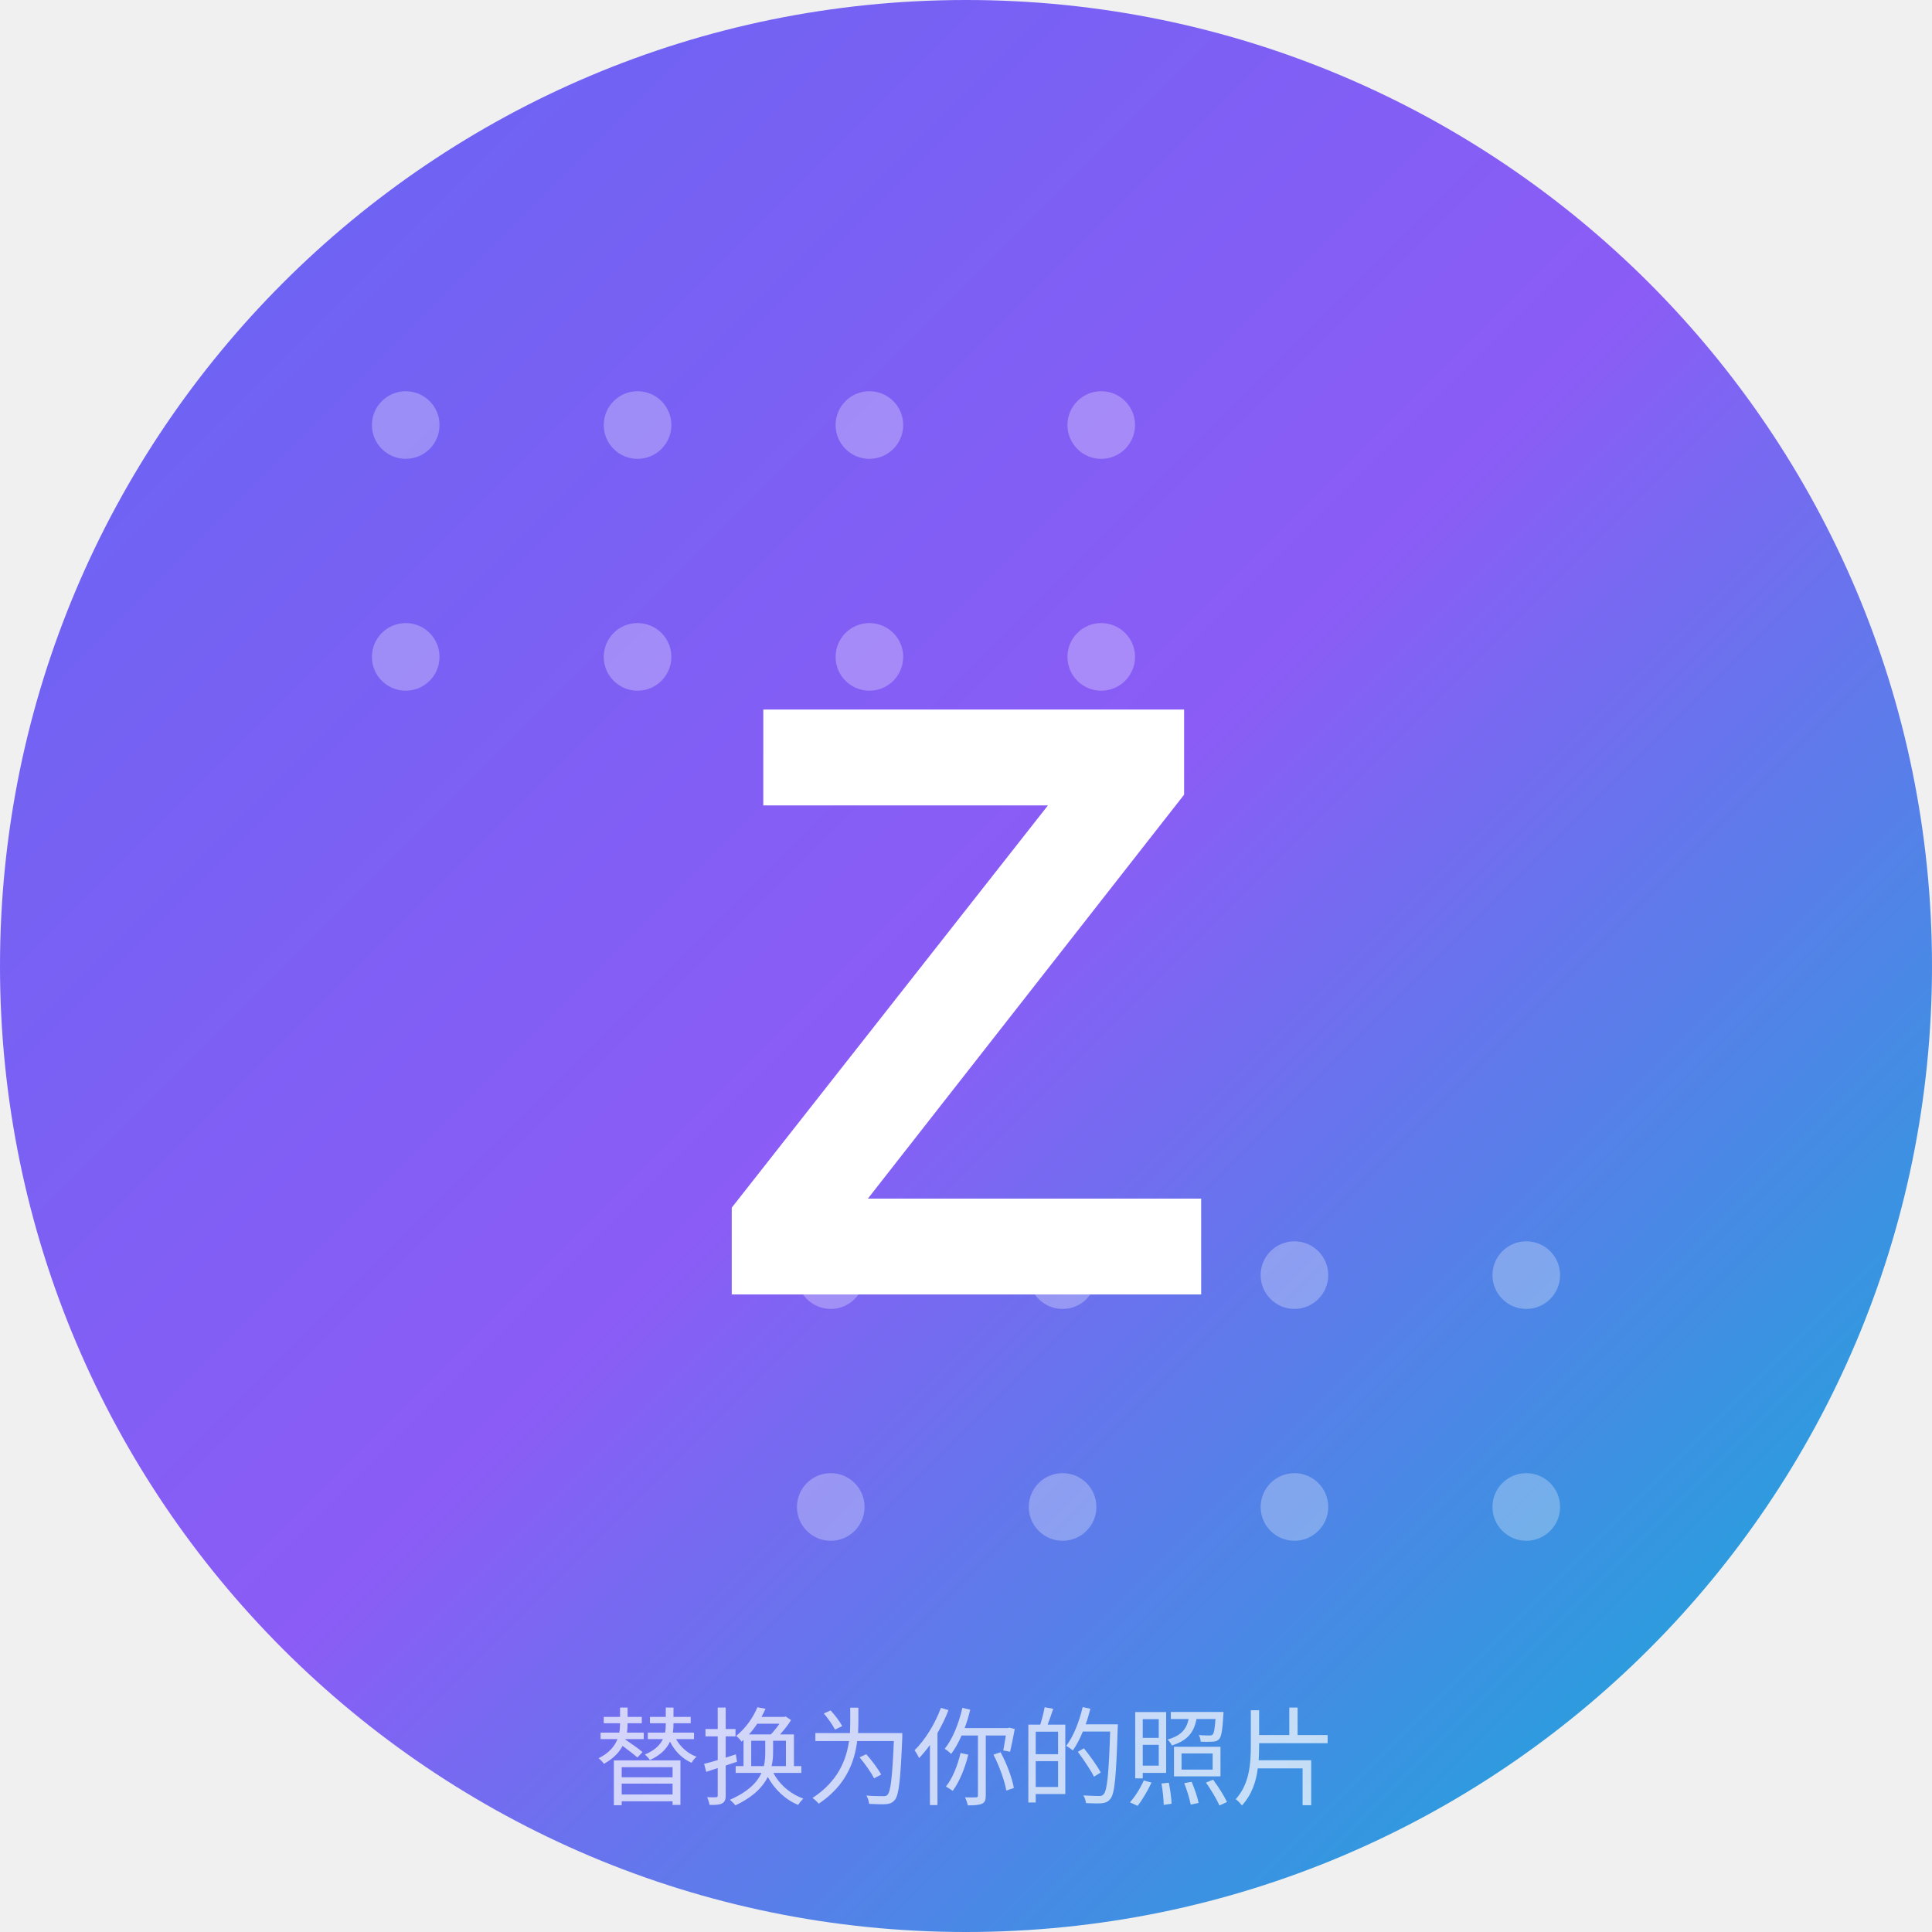
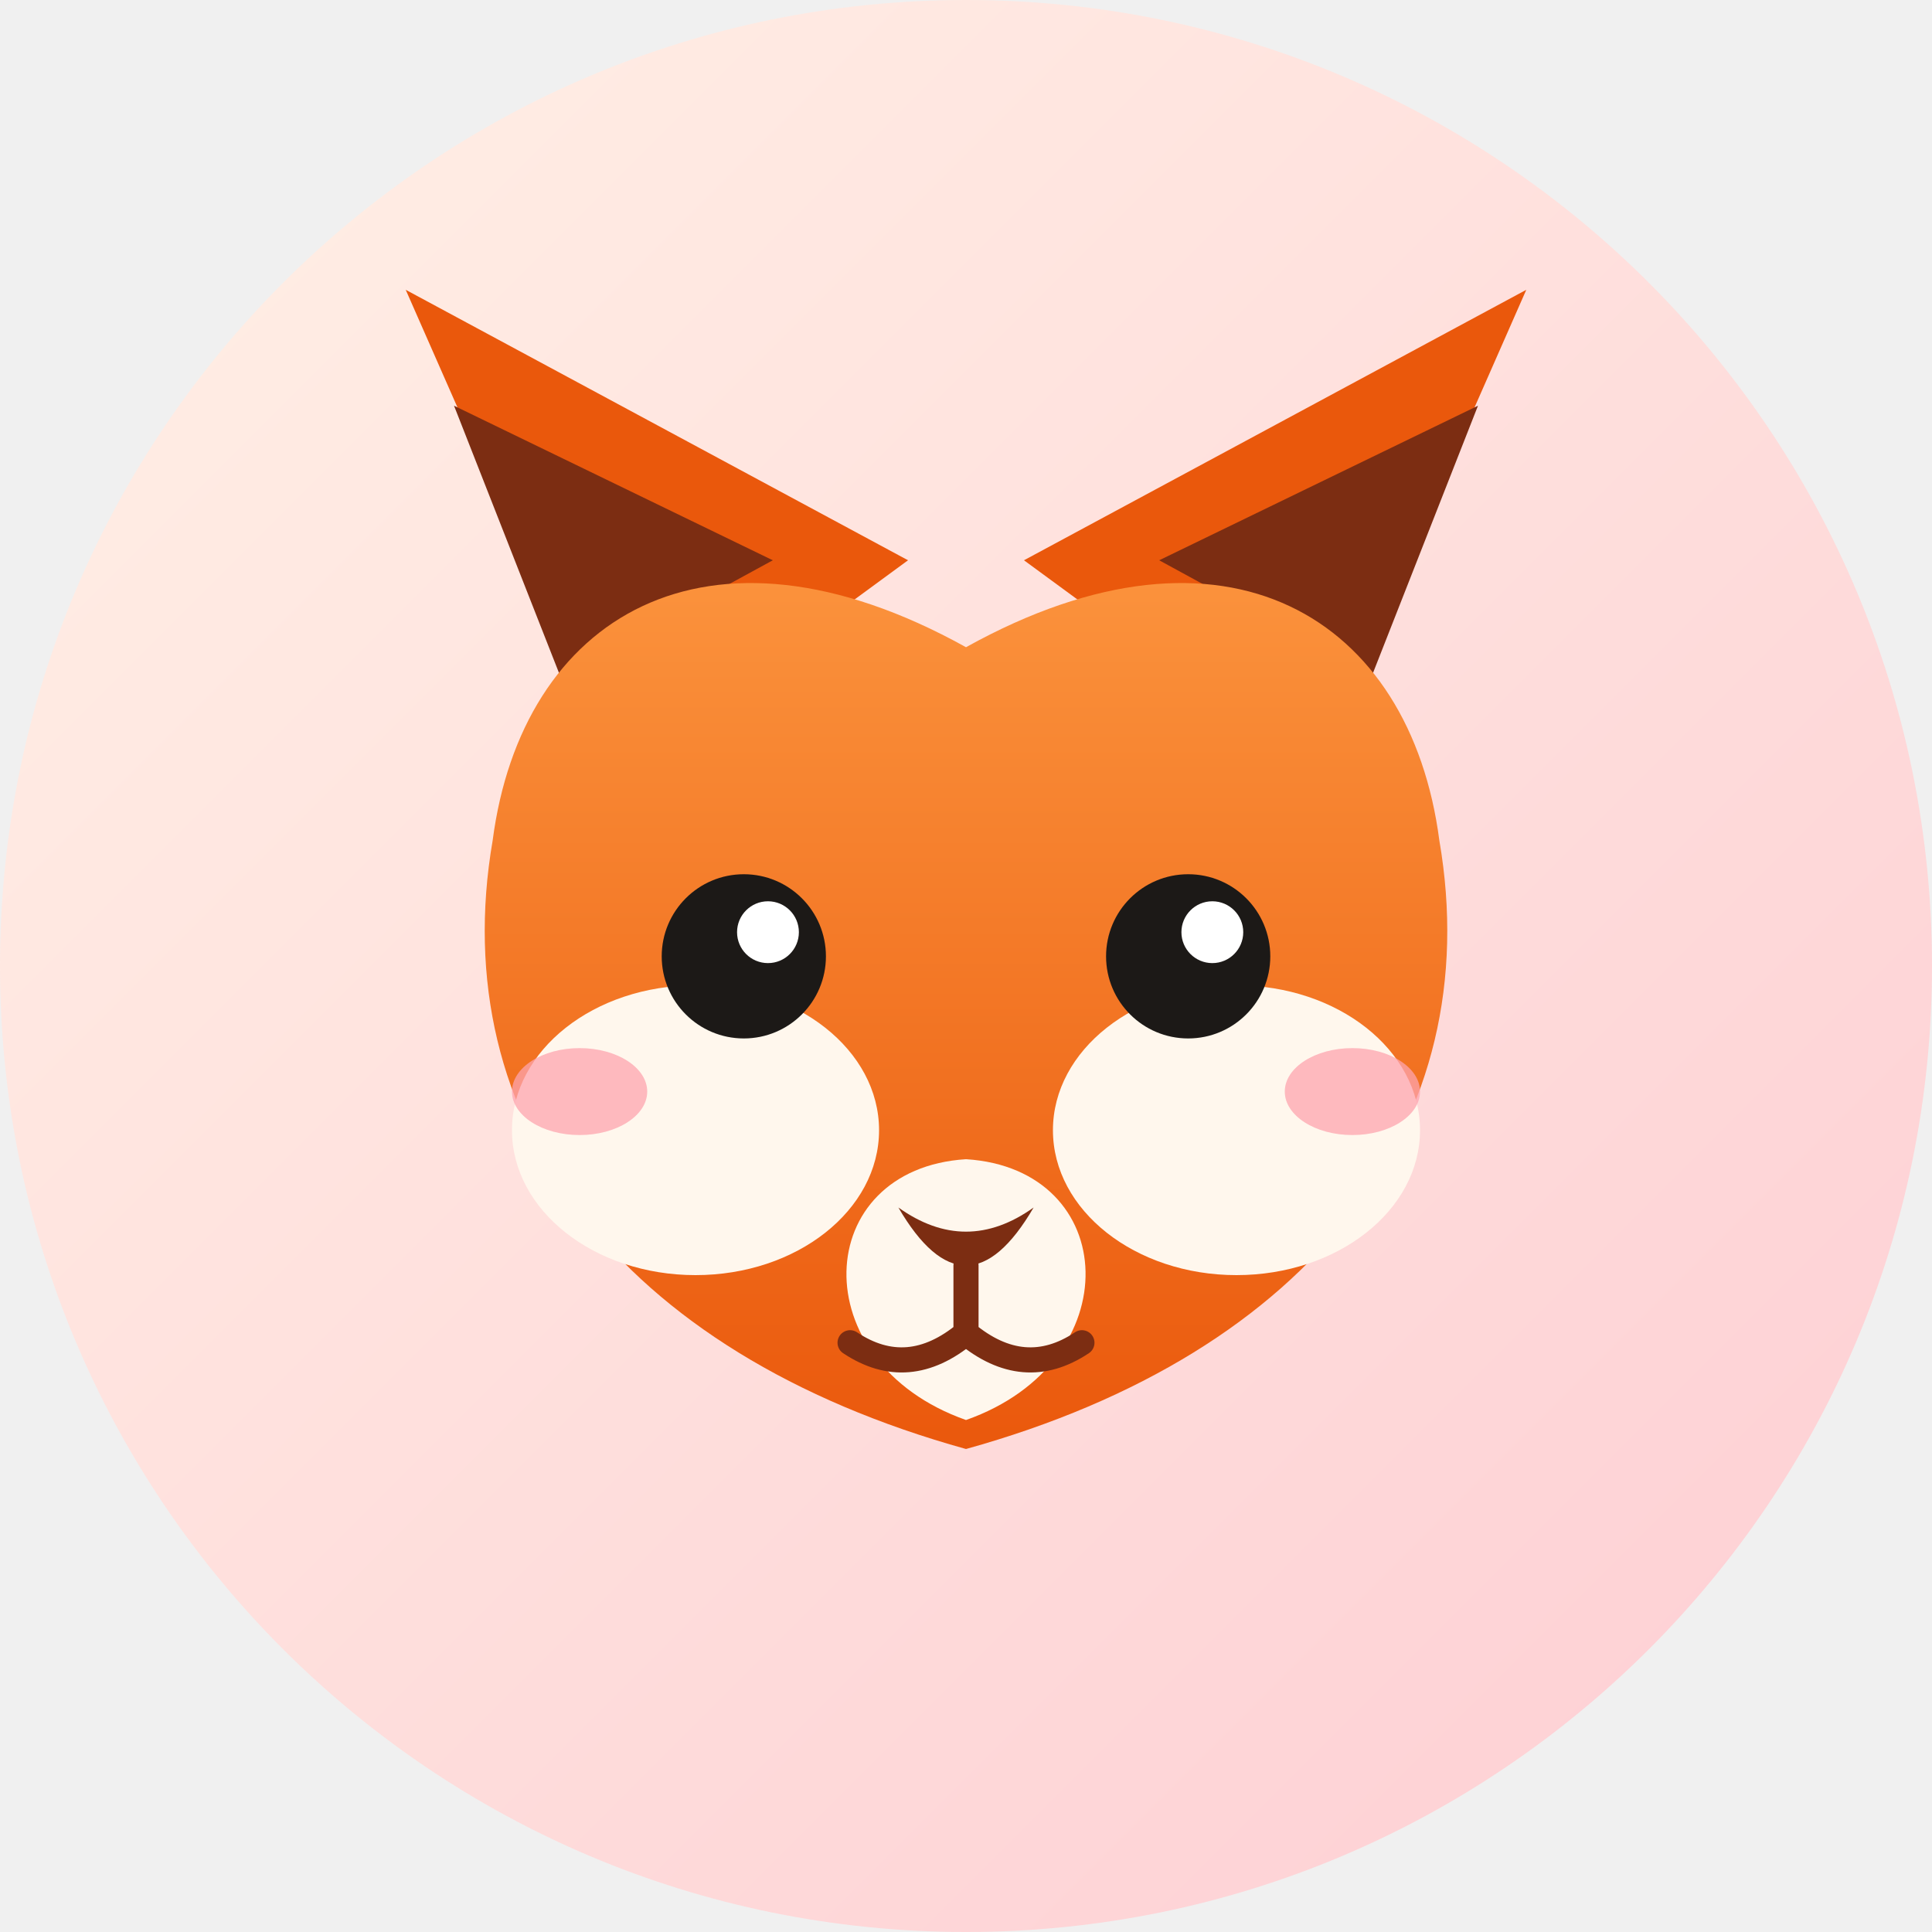
- <svg xmlns="http://www.w3.org/2000/svg" viewBox="0 0 200 200" role="img" aria-label="zgyx 头像占位图">
+ <svg xmlns="http://www.w3.org/2000/svg" viewBox="0 0 200 200" role="img" aria-label="诸葛宇轩的卡通狐狸头像">
  <defs>
-     <linearGradient id="g" x1="0" y1="0" x2="1" y2="1">
-       <stop offset="0" stop-color="#6366f1" />
-       <stop offset="0.5" stop-color="#8b5cf6" />
-       <stop offset="1" stop-color="#06b6d4" />
+     <linearGradient id="bg" x1="0" y1="0" x2="1" y2="1">
+       <stop offset="0" stop-color="#fff1e6" />
+       <stop offset="1" stop-color="#fecdd3" />
+     </linearGradient>
+     <linearGradient id="fur" x1="0" y1="0" x2="0" y2="1">
+       <stop offset="0" stop-color="#fb923c" />
+       <stop offset="1" stop-color="#ea580c" />
    </linearGradient>
  </defs>
-   <rect width="200" height="200" rx="100" fill="url(#g)" />
-   <g fill="#ffffff" opacity="0.28">
-     <circle cx="42" cy="44" r="3.5" />
-     <circle cx="66" cy="44" r="3.5" />
-     <circle cx="90" cy="44" r="3.5" />
-     <circle cx="114" cy="44" r="3.5" />
-     <circle cx="42" cy="68" r="3.5" />
-     <circle cx="66" cy="68" r="3.5" />
-     <circle cx="90" cy="68" r="3.5" />
-     <circle cx="114" cy="68" r="3.5" />
-     <circle cx="86" cy="132" r="3.5" />
-     <circle cx="110" cy="132" r="3.5" />
-     <circle cx="134" cy="132" r="3.5" />
-     <circle cx="158" cy="132" r="3.5" />
-     <circle cx="86" cy="156" r="3.5" />
-     <circle cx="110" cy="156" r="3.5" />
-     <circle cx="134" cy="156" r="3.5" />
-     <circle cx="158" cy="156" r="3.5" />
-   </g>
-   <text x="100" y="134" font-size="88" font-family="Arial, Helvetica, sans-serif" font-weight="bold" fill="#ffffff" text-anchor="middle">Z</text>
-   <text x="100" y="186" font-size="11" font-family="Arial, Helvetica, sans-serif" fill="#ffffff" opacity="0.7" text-anchor="middle">替换为你的照片</text>
+   <rect width="200" height="200" rx="100" fill="url(#bg)" />
+   <path d="M64 80 L42 30 L94 58 Z" fill="#ea580c" />
+   <path d="M136 80 L158 30 L106 58 Z" fill="#ea580c" />
+   <path d="M58 70 L47 42 L80 58 Z" fill="#7c2d12" />
+   <path d="M142 70 L153 42 L120 58 Z" fill="#7c2d12" />
+   <path d="M100 150 C64 140 46 116 51 87 C54 64 73 52 100 67 C127 52 146 64 149 87 C154 116 136 140 100 150 Z" fill="url(#fur)" />
+   <ellipse cx="72" cy="117" rx="19" ry="15" fill="#fff7ed" />
+   <ellipse cx="128" cy="117" rx="19" ry="15" fill="#fff7ed" />
+   <path d="M100 120 C84 121 83 141 100 147 C117 141 116 121 100 120 Z" fill="#fff7ed" />
+   <circle cx="77" cy="99" r="8.5" fill="#1c1917" />
+   <circle cx="123" cy="99" r="8.5" fill="#1c1917" />
+   <circle cx="79.5" cy="96.5" r="3.2" fill="#ffffff" />
+   <circle cx="125.5" cy="96.5" r="3.2" fill="#ffffff" />
+   <ellipse cx="60" cy="113" rx="7" ry="4.5" fill="#fda4af" opacity="0.75" />
+   <ellipse cx="140" cy="113" rx="7" ry="4.5" fill="#fda4af" opacity="0.75" />
+   <path d="M93 125 Q100 137 107 125 Q100 130 93 125 Z" fill="#7c2d12" />
+   <path d="M100 131 L100 138 M100 138 Q94 143 88 139 M100 138 Q106 143 112 139" stroke="#7c2d12" stroke-width="2.6" fill="none" stroke-linecap="round" />
</svg>
